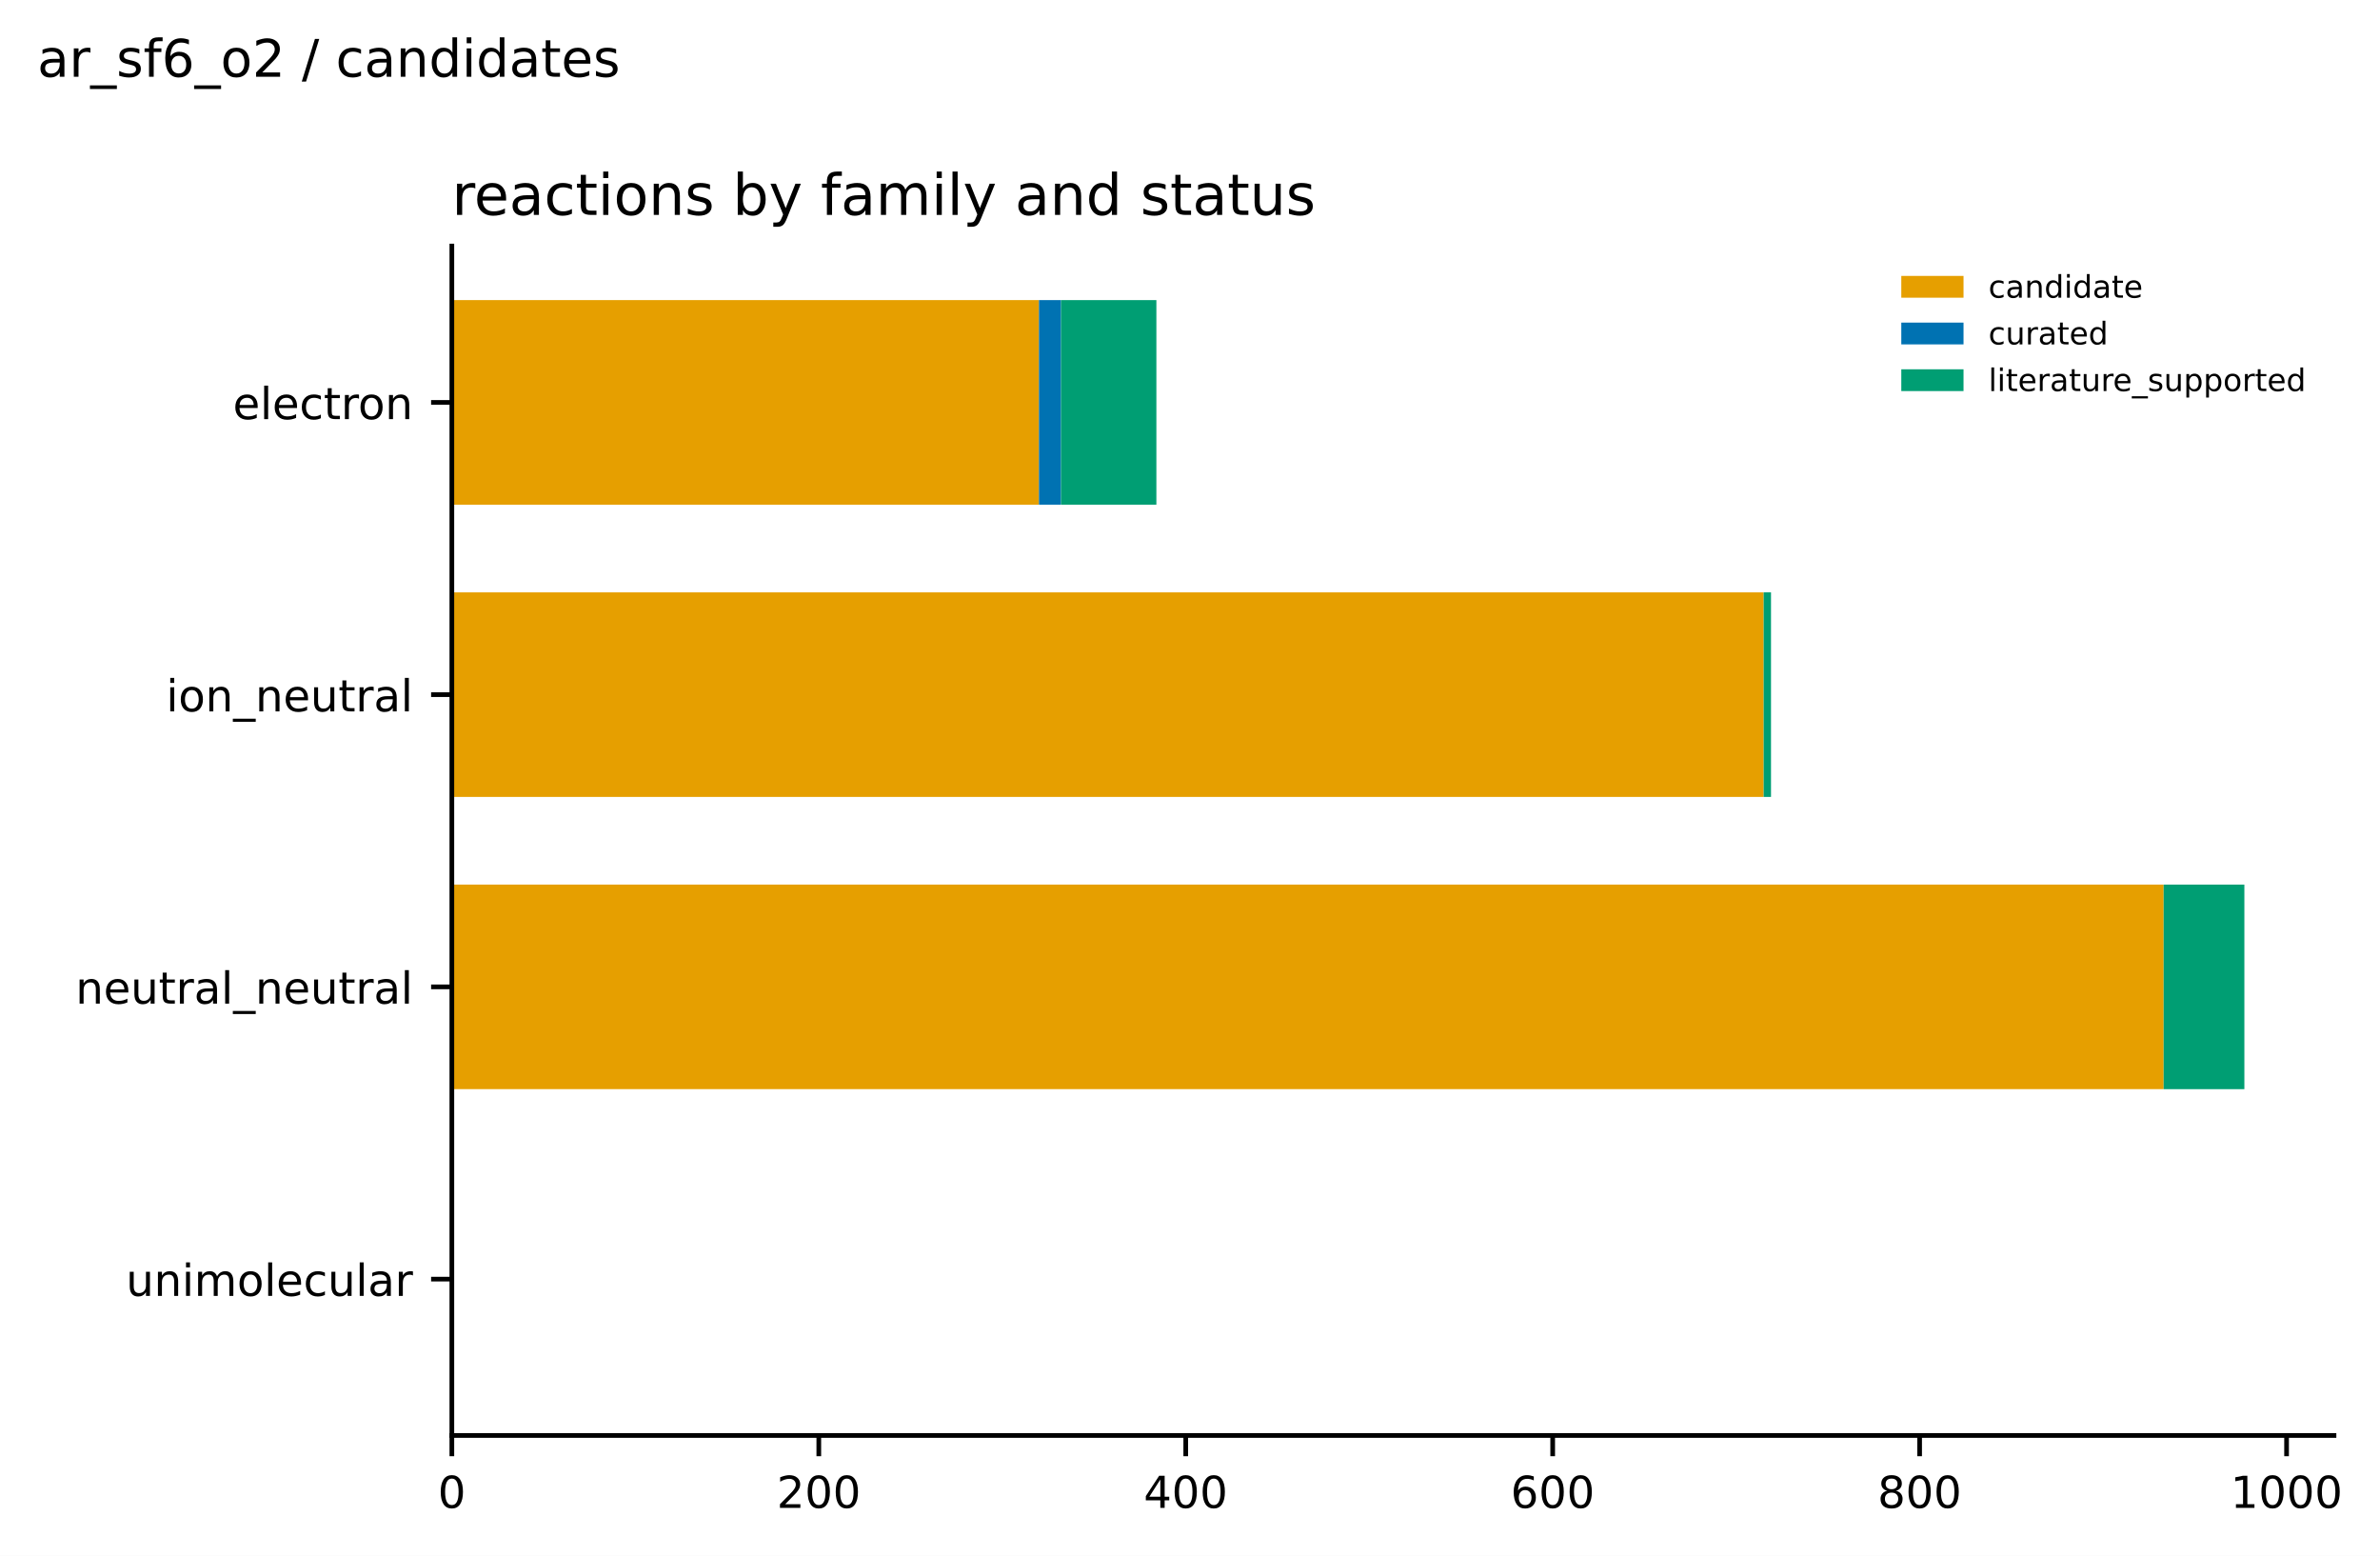
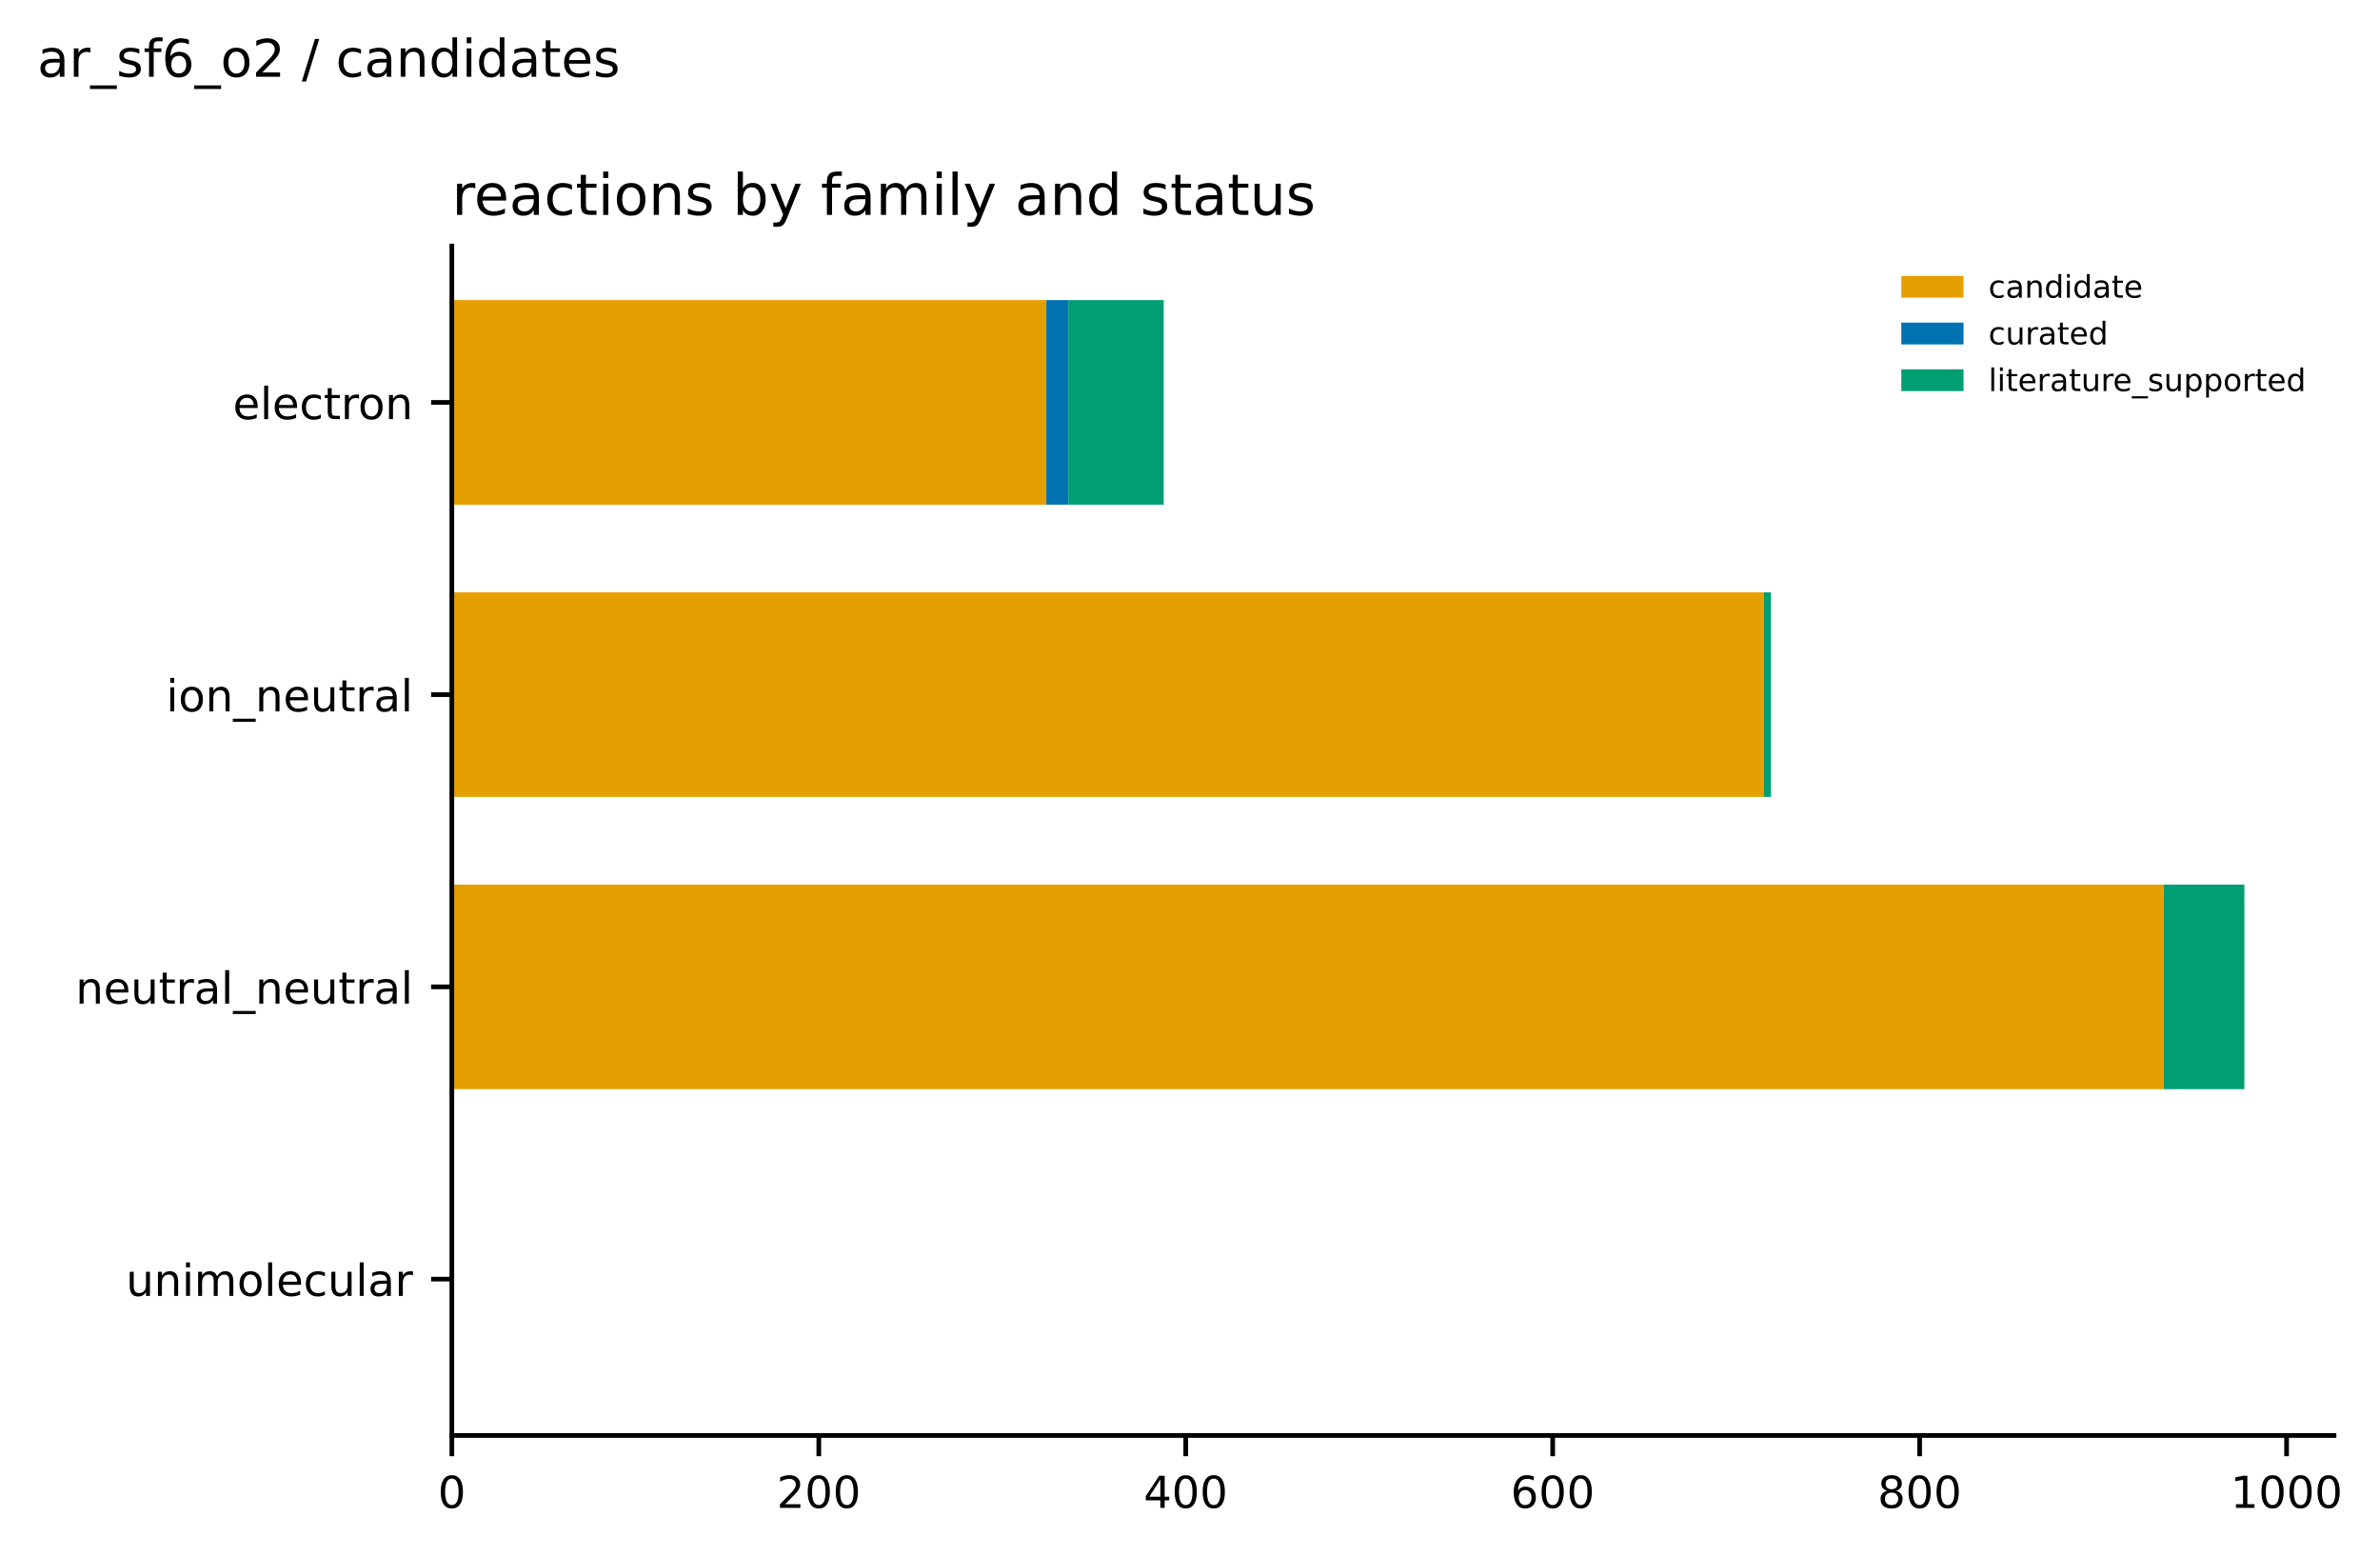
<svg xmlns="http://www.w3.org/2000/svg" xmlns:xlink="http://www.w3.org/1999/xlink" width="458.942pt" height="299.93pt" viewBox="0 0 458.942 299.93" version="1.1">
  <defs>
    <style type="text/css">*{stroke-linejoin: round; stroke-linecap: butt}</style>
  </defs>
  <g id="figure_1">
    <g id="patch_1">
      <path d="M 0 299.93  L 458.942 299.93  L 458.942 0  L 0 0  z " style="fill: #ffffff" />
    </g>
    <g id="axes_1">
      <g id="patch_2">
        <path d="M 87.132 276.73  L 450.071 276.73  L 450.071 47.432  L 87.132 47.432  z " style="fill: #ffffff" />
      </g>
      <g id="patch_3">
-         <path d="M 87.132 57.854  L 200.346 57.854  L 200.346 97.291  L 87.132 97.291  z " clip-path="url(#pab5cc24779)" style="fill: #e69f00" />
+         <path d="M 87.132 57.854  L 201.761 57.854  L 201.761 97.291  L 87.132 97.291  z " clip-path="url(#pe96e24f21e)" style="fill: #e69f00" />
      </g>
      <g id="patch_4">
-         <path d="M 87.132 114.193  L 340.094 114.193  L 340.094 153.63  L 87.132 153.63  z " clip-path="url(#pab5cc24779)" style="fill: #e69f00" />
+         <path d="M 87.132 114.193  L 340.094 114.193  L 340.094 153.63  L 87.132 153.63  z " clip-path="url(#pe96e24f21e)" style="fill: #e69f00" />
      </g>
      <g id="patch_5">
-         <path d="M 87.132 170.532  L 417.221 170.532  L 417.221 209.969  L 87.132 209.969  z " clip-path="url(#pab5cc24779)" style="fill: #e69f00" />
+         <path d="M 87.132 170.532  L 417.221 170.532  L 417.221 209.969  L 87.132 209.969  z " clip-path="url(#pe96e24f21e)" style="fill: #e69f00" />
      </g>
      <g id="patch_6">
-         <path d="M 87.132 226.87  L 87.132 226.87  L 87.132 266.307  L 87.132 266.307  z " clip-path="url(#pab5cc24779)" style="fill: #e69f00" />
+         <path d="M 87.132 226.87  L 87.132 226.87  L 87.132 266.307  L 87.132 266.307  z " clip-path="url(#pe96e24f21e)" style="fill: #e69f00" />
      </g>
      <g id="patch_7">
-         <path d="M 200.346 57.854  L 204.591 57.854  L 204.591 97.291  L 200.346 97.291  z " clip-path="url(#pab5cc24779)" style="fill: #0072b2" />
+         <path d="M 201.761 57.854  L 206.007 57.854  L 206.007 97.291  L 201.761 97.291  z " clip-path="url(#pe96e24f21e)" style="fill: #0072b2" />
      </g>
      <g id="patch_8">
-         <path d="M 340.094 114.193  L 340.094 114.193  L 340.094 153.63  L 340.094 153.63  z " clip-path="url(#pab5cc24779)" style="fill: #0072b2" />
+         <path d="M 340.094 114.193  L 340.094 114.193  L 340.094 153.63  L 340.094 153.63  z " clip-path="url(#pe96e24f21e)" style="fill: #0072b2" />
      </g>
      <g id="patch_9">
-         <path d="M 417.221 170.532  L 417.221 170.532  L 417.221 209.969  L 417.221 209.969  z " clip-path="url(#pab5cc24779)" style="fill: #0072b2" />
+         <path d="M 417.221 170.532  L 417.221 170.532  L 417.221 209.969  L 417.221 209.969  z " clip-path="url(#pe96e24f21e)" style="fill: #0072b2" />
      </g>
      <g id="patch_10">
-         <path d="M 87.132 226.87  L 87.132 226.87  L 87.132 266.307  L 87.132 266.307  z " clip-path="url(#pab5cc24779)" style="fill: #0072b2" />
+         <path d="M 87.132 226.87  L 87.132 226.87  L 87.132 266.307  L 87.132 266.307  z " clip-path="url(#pe96e24f21e)" style="fill: #0072b2" />
      </g>
      <g id="patch_11">
-         <path d="M 204.591 57.854  L 222.989 57.854  L 222.989 97.291  L 204.591 97.291  z " clip-path="url(#pab5cc24779)" style="fill: #009e73" />
+         <path d="M 206.007 57.854  L 224.404 57.854  L 224.404 97.291  L 206.007 97.291  z " clip-path="url(#pe96e24f21e)" style="fill: #009e73" />
      </g>
      <g id="patch_12">
-         <path d="M 340.094 114.193  L 341.509 114.193  L 341.509 153.63  L 340.094 153.63  z " clip-path="url(#pab5cc24779)" style="fill: #009e73" />
+         <path d="M 340.094 114.193  L 341.509 114.193  L 341.509 153.63  L 340.094 153.63  z " clip-path="url(#pe96e24f21e)" style="fill: #009e73" />
      </g>
      <g id="patch_13">
-         <path d="M 417.221 170.532  L 432.788 170.532  L 432.788 209.969  L 417.221 209.969  z " clip-path="url(#pab5cc24779)" style="fill: #009e73" />
+         <path d="M 417.221 170.532  L 432.788 170.532  L 432.788 209.969  L 417.221 209.969  z " clip-path="url(#pe96e24f21e)" style="fill: #009e73" />
      </g>
      <g id="patch_14">
-         <path d="M 87.132 226.87  L 87.486 226.87  L 87.486 266.307  L 87.132 266.307  z " clip-path="url(#pab5cc24779)" style="fill: #009e73" />
+         <path d="M 87.132 226.87  L 87.486 226.87  L 87.486 266.307  L 87.132 266.307  z " clip-path="url(#pe96e24f21e)" style="fill: #009e73" />
      </g>
      <g id="matplotlib.axis_1">
        <g id="xtick_1">
          <g id="line2d_1">
            <defs>
-               <path id="me9eb16b5f1" d="M 0 0  L 0 4  " style="stroke: #000000; stroke-width: 0.9" />
+               <path id="m111d0f8a75" d="M 0 0  L 0 4  " style="stroke: #000000; stroke-width: 0.9" />
            </defs>
            <g>
-               <use xlink:href="#me9eb16b5f1" x="87.132" y="276.73" style="stroke: #000000; stroke-width: 0.9" />
+               <use xlink:href="#m111d0f8a75" x="87.132" y="276.73" style="stroke: #000000; stroke-width: 0.9" />
            </g>
          </g>
          <g id="text_1">
            <g transform="translate(84.42794 290.688) scale(0.085 -0.085)">
              <defs>
                <path id="DejaVuSans-13" d="M 2034 4250  Q 1547 4250 1301 3770  Q 1056 3291 1056 2328  Q 1056 1369 1301 889  Q 1547 409 2034 409  Q 2525 409 2770 889  Q 3016 1369 3016 2328  Q 3016 3291 2770 3770  Q 2525 4250 2034 4250  z M 2034 4750  Q 2819 4750 3233 4129  Q 3647 3509 3647 2328  Q 3647 1150 3233 529  Q 2819 -91 2034 -91  Q 1250 -91 836 529  Q 422 1150 422 2328  Q 422 3509 836 4129  Q 1250 4750 2034 4750  z " transform="scale(0.015625)" />
              </defs>
              <use xlink:href="#DejaVuSans-13" />
            </g>
          </g>
        </g>
        <g id="xtick_2">
          <g id="line2d_2">
            <g>
-               <use xlink:href="#me9eb16b5f1" x="157.891" y="276.73" style="stroke: #000000; stroke-width: 0.9" />
+               <use xlink:href="#m111d0f8a75" x="157.891" y="276.73" style="stroke: #000000; stroke-width: 0.9" />
            </g>
          </g>
          <g id="text_2">
            <g transform="translate(149.7785 290.688) scale(0.085 -0.085)">
              <defs>
                <path id="DejaVuSans-15" d="M 1228 531  L 3431 531  L 3431 0  L 469 0  L 469 531  Q 828 903 1448 1529  Q 2069 2156 2228 2338  Q 2531 2678 2651 2914  Q 2772 3150 2772 3378  Q 2772 3750 2511 3984  Q 2250 4219 1831 4219  Q 1534 4219 1204 4116  Q 875 4013 500 3803  L 500 4441  Q 881 4594 1212 4672  Q 1544 4750 1819 4750  Q 2544 4750 2975 4387  Q 3406 4025 3406 3419  Q 3406 3131 3298 2873  Q 3191 2616 2906 2266  Q 2828 2175 2409 1742  Q 1991 1309 1228 531  z " transform="scale(0.015625)" />
              </defs>
              <use xlink:href="#DejaVuSans-15" />
              <use xlink:href="#DejaVuSans-13" transform="translate(63.625 0)" />
              <use xlink:href="#DejaVuSans-13" transform="translate(127.25 0)" />
            </g>
          </g>
        </g>
        <g id="xtick_3">
          <g id="line2d_3">
            <g>
-               <use xlink:href="#me9eb16b5f1" x="228.649" y="276.73" style="stroke: #000000; stroke-width: 0.9" />
+               <use xlink:href="#m111d0f8a75" x="228.649" y="276.73" style="stroke: #000000; stroke-width: 0.9" />
            </g>
          </g>
          <g id="text_3">
            <g transform="translate(220.5372 290.688) scale(0.085 -0.085)">
              <defs>
                <path id="DejaVuSans-17" d="M 2419 4116  L 825 1625  L 2419 1625  L 2419 4116  z M 2253 4666  L 3047 4666  L 3047 1625  L 3713 1625  L 3713 1100  L 3047 1100  L 3047 0  L 2419 0  L 2419 1100  L 313 1100  L 313 1709  L 2253 4666  z " transform="scale(0.015625)" />
              </defs>
              <use xlink:href="#DejaVuSans-17" />
              <use xlink:href="#DejaVuSans-13" transform="translate(63.625 0)" />
              <use xlink:href="#DejaVuSans-13" transform="translate(127.25 0)" />
            </g>
          </g>
        </g>
        <g id="xtick_4">
          <g id="line2d_4">
            <g>
-               <use xlink:href="#me9eb16b5f1" x="299.408" y="276.73" style="stroke: #000000; stroke-width: 0.9" />
+               <use xlink:href="#m111d0f8a75" x="299.408" y="276.73" style="stroke: #000000; stroke-width: 0.9" />
            </g>
          </g>
          <g id="text_4">
            <g transform="translate(291.2958 290.688) scale(0.085 -0.085)">
              <defs>
                <path id="DejaVuSans-19" d="M 2113 2584  Q 1688 2584 1439 2293  Q 1191 2003 1191 1497  Q 1191 994 1439 701  Q 1688 409 2113 409  Q 2538 409 2786 701  Q 3034 994 3034 1497  Q 3034 2003 2786 2293  Q 2538 2584 2113 2584  z M 3366 4563  L 3366 3988  Q 3128 4100 2886 4159  Q 2644 4219 2406 4219  Q 1781 4219 1451 3797  Q 1122 3375 1075 2522  Q 1259 2794 1537 2939  Q 1816 3084 2150 3084  Q 2853 3084 3261 2657  Q 3669 2231 3669 1497  Q 3669 778 3244 343  Q 2819 -91 2113 -91  Q 1303 -91 875 529  Q 447 1150 447 2328  Q 447 3434 972 4092  Q 1497 4750 2381 4750  Q 2619 4750 2861 4703  Q 3103 4656 3366 4563  z " transform="scale(0.015625)" />
              </defs>
              <use xlink:href="#DejaVuSans-19" />
              <use xlink:href="#DejaVuSans-13" transform="translate(63.625 0)" />
              <use xlink:href="#DejaVuSans-13" transform="translate(127.25 0)" />
            </g>
          </g>
        </g>
        <g id="xtick_5">
          <g id="line2d_5">
            <g>
-               <use xlink:href="#me9eb16b5f1" x="370.167" y="276.73" style="stroke: #000000; stroke-width: 0.9" />
+               <use xlink:href="#m111d0f8a75" x="370.167" y="276.73" style="stroke: #000000; stroke-width: 0.9" />
            </g>
          </g>
          <g id="text_5">
            <g transform="translate(362.0545 290.688) scale(0.085 -0.085)">
              <defs>
                <path id="DejaVuSans-1b" d="M 2034 2216  Q 1584 2216 1326 1975  Q 1069 1734 1069 1313  Q 1069 891 1326 650  Q 1584 409 2034 409  Q 2484 409 2743 651  Q 3003 894 3003 1313  Q 3003 1734 2745 1975  Q 2488 2216 2034 2216  z M 1403 2484  Q 997 2584 770 2862  Q 544 3141 544 3541  Q 544 4100 942 4425  Q 1341 4750 2034 4750  Q 2731 4750 3128 4425  Q 3525 4100 3525 3541  Q 3525 3141 3298 2862  Q 3072 2584 2669 2484  Q 3125 2378 3379 2068  Q 3634 1759 3634 1313  Q 3634 634 3220 271  Q 2806 -91 2034 -91  Q 1263 -91 848 271  Q 434 634 434 1313  Q 434 1759 690 2068  Q 947 2378 1403 2484  z M 1172 3481  Q 1172 3119 1398 2916  Q 1625 2713 2034 2713  Q 2441 2713 2670 2916  Q 2900 3119 2900 3481  Q 2900 3844 2670 4047  Q 2441 4250 2034 4250  Q 1625 4250 1398 4047  Q 1172 3844 1172 3481  z " transform="scale(0.015625)" />
              </defs>
              <use xlink:href="#DejaVuSans-1b" />
              <use xlink:href="#DejaVuSans-13" transform="translate(63.625 0)" />
              <use xlink:href="#DejaVuSans-13" transform="translate(127.25 0)" />
            </g>
          </g>
        </g>
        <g id="xtick_6">
          <g id="line2d_6">
            <g>
-               <use xlink:href="#me9eb16b5f1" x="440.925" y="276.73" style="stroke: #000000; stroke-width: 0.9" />
+               <use xlink:href="#m111d0f8a75" x="440.925" y="276.73" style="stroke: #000000; stroke-width: 0.9" />
            </g>
          </g>
          <g id="text_6">
            <g transform="translate(430.1091 290.688) scale(0.085 -0.085)">
              <defs>
                <path id="DejaVuSans-14" d="M 794 531  L 1825 531  L 1825 4091  L 703 3866  L 703 4441  L 1819 4666  L 2450 4666  L 2450 531  L 3481 531  L 3481 0  L 794 0  L 794 531  z " transform="scale(0.015625)" />
              </defs>
              <use xlink:href="#DejaVuSans-14" />
              <use xlink:href="#DejaVuSans-13" transform="translate(63.625 0)" />
              <use xlink:href="#DejaVuSans-13" transform="translate(127.25 0)" />
              <use xlink:href="#DejaVuSans-13" transform="translate(190.875 0)" />
            </g>
          </g>
        </g>
      </g>
      <g id="matplotlib.axis_2">
        <g id="ytick_1">
          <g id="line2d_7">
            <defs>
-               <path id="m7fc36f13f4" d="M 0 0  L -4 0  " style="stroke: #000000; stroke-width: 0.9" />
+               <path id="m4055185938" d="M 0 0  L -4 0  " style="stroke: #000000; stroke-width: 0.9" />
            </defs>
            <g>
-               <use xlink:href="#m7fc36f13f4" x="87.132" y="77.573" style="stroke: #000000; stroke-width: 0.9" />
+               <use xlink:href="#m4055185938" x="87.132" y="77.573" style="stroke: #000000; stroke-width: 0.9" />
            </g>
          </g>
          <g id="text_7">
            <g transform="translate(44.9095 80.80227) scale(0.085 -0.085)">
              <defs>
                <path id="DejaVuSans-48" d="M 3597 1894  L 3597 1613  L 953 1613  Q 991 1019 1311 708  Q 1631 397 2203 397  Q 2534 397 2845 478  Q 3156 559 3463 722  L 3463 178  Q 3153 47 2828 -22  Q 2503 -91 2169 -91  Q 1331 -91 842 396  Q 353 884 353 1716  Q 353 2575 817 3079  Q 1281 3584 2069 3584  Q 2775 3584 3186 3129  Q 3597 2675 3597 1894  z M 3022 2063  Q 3016 2534 2758 2815  Q 2500 3097 2075 3097  Q 1594 3097 1305 2825  Q 1016 2553 972 2059  L 3022 2063  z " transform="scale(0.015625)" />
                <path id="DejaVuSans-4f" d="M 603 4863  L 1178 4863  L 1178 0  L 603 0  L 603 4863  z " transform="scale(0.015625)" />
                <path id="DejaVuSans-46" d="M 3122 3366  L 3122 2828  Q 2878 2963 2633 3030  Q 2388 3097 2138 3097  Q 1578 3097 1268 2742  Q 959 2388 959 1747  Q 959 1106 1268 751  Q 1578 397 2138 397  Q 2388 397 2633 464  Q 2878 531 3122 666  L 3122 134  Q 2881 22 2623 -34  Q 2366 -91 2075 -91  Q 1284 -91 818 406  Q 353 903 353 1747  Q 353 2603 823 3093  Q 1294 3584 2113 3584  Q 2378 3584 2631 3529  Q 2884 3475 3122 3366  z " transform="scale(0.015625)" />
                <path id="DejaVuSans-57" d="M 1172 4494  L 1172 3500  L 2356 3500  L 2356 3053  L 1172 3053  L 1172 1153  Q 1172 725 1289 603  Q 1406 481 1766 481  L 2356 481  L 2356 0  L 1766 0  Q 1100 0 847 248  Q 594 497 594 1153  L 594 3053  L 172 3053  L 172 3500  L 594 3500  L 594 4494  L 1172 4494  z " transform="scale(0.015625)" />
                <path id="DejaVuSans-55" d="M 2631 2963  Q 2534 3019 2420 3045  Q 2306 3072 2169 3072  Q 1681 3072 1420 2755  Q 1159 2438 1159 1844  L 1159 0  L 581 0  L 581 3500  L 1159 3500  L 1159 2956  Q 1341 3275 1631 3429  Q 1922 3584 2338 3584  Q 2397 3584 2469 3576  Q 2541 3569 2628 3553  L 2631 2963  z " transform="scale(0.015625)" />
                <path id="DejaVuSans-52" d="M 1959 3097  Q 1497 3097 1228 2736  Q 959 2375 959 1747  Q 959 1119 1226 758  Q 1494 397 1959 397  Q 2419 397 2687 759  Q 2956 1122 2956 1747  Q 2956 2369 2687 2733  Q 2419 3097 1959 3097  z M 1959 3584  Q 2709 3584 3137 3096  Q 3566 2609 3566 1747  Q 3566 888 3137 398  Q 2709 -91 1959 -91  Q 1206 -91 779 398  Q 353 888 353 1747  Q 353 2609 779 3096  Q 1206 3584 1959 3584  z " transform="scale(0.015625)" />
                <path id="DejaVuSans-51" d="M 3513 2113  L 3513 0  L 2938 0  L 2938 2094  Q 2938 2591 2744 2837  Q 2550 3084 2163 3084  Q 1697 3084 1428 2787  Q 1159 2491 1159 1978  L 1159 0  L 581 0  L 581 3500  L 1159 3500  L 1159 2956  Q 1366 3272 1645 3428  Q 1925 3584 2291 3584  Q 2894 3584 3203 3211  Q 3513 2838 3513 2113  z " transform="scale(0.015625)" />
              </defs>
              <use xlink:href="#DejaVuSans-48" />
              <use xlink:href="#DejaVuSans-4f" transform="translate(61.53125 0)" />
              <use xlink:href="#DejaVuSans-48" transform="translate(89.3125 0)" />
              <use xlink:href="#DejaVuSans-46" transform="translate(150.8438 0)" />
              <use xlink:href="#DejaVuSans-57" transform="translate(205.8281 0)" />
              <use xlink:href="#DejaVuSans-55" transform="translate(245.0312 0)" />
              <use xlink:href="#DejaVuSans-52" transform="translate(283.9375 0)" />
              <use xlink:href="#DejaVuSans-51" transform="translate(345.125 0)" />
            </g>
          </g>
        </g>
        <g id="ytick_2">
          <g id="line2d_8">
            <g>
-               <use xlink:href="#m7fc36f13f4" x="87.132" y="133.912" style="stroke: #000000; stroke-width: 0.9" />
+               <use xlink:href="#m4055185938" x="87.132" y="133.912" style="stroke: #000000; stroke-width: 0.9" />
            </g>
          </g>
          <g id="text_8">
            <g transform="translate(32.032 137.1409) scale(0.085 -0.085)">
              <defs>
                <path id="DejaVuSans-4c" d="M 603 3500  L 1178 3500  L 1178 0  L 603 0  L 603 3500  z M 603 4863  L 1178 4863  L 1178 4134  L 603 4134  L 603 4863  z " transform="scale(0.015625)" />
                <path id="DejaVuSans-42" d="M 3263 -1063  L 3263 -1509  L -63 -1509  L -63 -1063  L 3263 -1063  z " transform="scale(0.015625)" />
                <path id="DejaVuSans-58" d="M 544 1381  L 544 3500  L 1119 3500  L 1119 1403  Q 1119 906 1312 657  Q 1506 409 1894 409  Q 2359 409 2629 706  Q 2900 1003 2900 1516  L 2900 3500  L 3475 3500  L 3475 0  L 2900 0  L 2900 538  Q 2691 219 2414 64  Q 2138 -91 1772 -91  Q 1169 -91 856 284  Q 544 659 544 1381  z M 1991 3584  L 1991 3584  z " transform="scale(0.015625)" />
                <path id="DejaVuSans-44" d="M 2194 1759  Q 1497 1759 1228 1600  Q 959 1441 959 1056  Q 959 750 1161 570  Q 1363 391 1709 391  Q 2188 391 2477 730  Q 2766 1069 2766 1631  L 2766 1759  L 2194 1759  z M 3341 1997  L 3341 0  L 2766 0  L 2766 531  Q 2569 213 2275 61  Q 1981 -91 1556 -91  Q 1019 -91 701 211  Q 384 513 384 1019  Q 384 1609 779 1909  Q 1175 2209 1959 2209  L 2766 2209  L 2766 2266  Q 2766 2663 2505 2880  Q 2244 3097 1772 3097  Q 1472 3097 1187 3025  Q 903 2953 641 2809  L 641 3341  Q 956 3463 1253 3523  Q 1550 3584 1831 3584  Q 2591 3584 2966 3190  Q 3341 2797 3341 1997  z " transform="scale(0.015625)" />
              </defs>
              <use xlink:href="#DejaVuSans-4c" />
              <use xlink:href="#DejaVuSans-52" transform="translate(27.78125 0)" />
              <use xlink:href="#DejaVuSans-51" transform="translate(88.96875 0)" />
              <use xlink:href="#DejaVuSans-42" transform="translate(152.3438 0)" />
              <use xlink:href="#DejaVuSans-51" transform="translate(202.3438 0)" />
              <use xlink:href="#DejaVuSans-48" transform="translate(265.7188 0)" />
              <use xlink:href="#DejaVuSans-58" transform="translate(327.25 0)" />
              <use xlink:href="#DejaVuSans-57" transform="translate(390.625 0)" />
              <use xlink:href="#DejaVuSans-55" transform="translate(429.8281 0)" />
              <use xlink:href="#DejaVuSans-44" transform="translate(470.9375 0)" />
              <use xlink:href="#DejaVuSans-4f" transform="translate(532.2188 0)" />
            </g>
          </g>
        </g>
        <g id="ytick_3">
          <g id="line2d_9">
            <g>
-               <use xlink:href="#m7fc36f13f4" x="87.132" y="190.25" style="stroke: #000000; stroke-width: 0.9" />
+               <use xlink:href="#m4055185938" x="87.132" y="190.25" style="stroke: #000000; stroke-width: 0.9" />
            </g>
          </g>
          <g id="text_9">
            <g transform="translate(14.58044 193.4795) scale(0.085 -0.085)">
              <use xlink:href="#DejaVuSans-51" />
              <use xlink:href="#DejaVuSans-48" transform="translate(63.375 0)" />
              <use xlink:href="#DejaVuSans-58" transform="translate(124.9062 0)" />
              <use xlink:href="#DejaVuSans-57" transform="translate(188.2812 0)" />
              <use xlink:href="#DejaVuSans-55" transform="translate(227.4844 0)" />
              <use xlink:href="#DejaVuSans-44" transform="translate(268.5938 0)" />
              <use xlink:href="#DejaVuSans-4f" transform="translate(329.875 0)" />
              <use xlink:href="#DejaVuSans-42" transform="translate(357.6562 0)" />
              <use xlink:href="#DejaVuSans-51" transform="translate(407.6562 0)" />
              <use xlink:href="#DejaVuSans-48" transform="translate(471.0312 0)" />
              <use xlink:href="#DejaVuSans-58" transform="translate(532.5625 0)" />
              <use xlink:href="#DejaVuSans-57" transform="translate(595.9375 0)" />
              <use xlink:href="#DejaVuSans-55" transform="translate(635.1406 0)" />
              <use xlink:href="#DejaVuSans-44" transform="translate(676.25 0)" />
              <use xlink:href="#DejaVuSans-4f" transform="translate(737.5312 0)" />
            </g>
          </g>
        </g>
        <g id="ytick_4">
          <g id="line2d_10">
            <g>
-               <use xlink:href="#m7fc36f13f4" x="87.132" y="246.589" style="stroke: #000000; stroke-width: 0.9" />
+               <use xlink:href="#m4055185938" x="87.132" y="246.589" style="stroke: #000000; stroke-width: 0.9" />
            </g>
          </g>
          <g id="text_10">
            <g transform="translate(24.29966 249.8182) scale(0.085 -0.085)">
              <defs>
                <path id="DejaVuSans-50" d="M 3328 2828  Q 3544 3216 3844 3400  Q 4144 3584 4550 3584  Q 5097 3584 5394 3201  Q 5691 2819 5691 2113  L 5691 0  L 5113 0  L 5113 2094  Q 5113 2597 4934 2840  Q 4756 3084 4391 3084  Q 3944 3084 3684 2787  Q 3425 2491 3425 1978  L 3425 0  L 2847 0  L 2847 2094  Q 2847 2600 2669 2842  Q 2491 3084 2119 3084  Q 1678 3084 1418 2786  Q 1159 2488 1159 1978  L 1159 0  L 581 0  L 581 3500  L 1159 3500  L 1159 2956  Q 1356 3278 1631 3431  Q 1906 3584 2284 3584  Q 2666 3584 2933 3390  Q 3200 3197 3328 2828  z " transform="scale(0.015625)" />
              </defs>
              <use xlink:href="#DejaVuSans-58" />
              <use xlink:href="#DejaVuSans-51" transform="translate(63.375 0)" />
              <use xlink:href="#DejaVuSans-4c" transform="translate(126.75 0)" />
              <use xlink:href="#DejaVuSans-50" transform="translate(154.5312 0)" />
              <use xlink:href="#DejaVuSans-52" transform="translate(251.9375 0)" />
              <use xlink:href="#DejaVuSans-4f" transform="translate(313.125 0)" />
              <use xlink:href="#DejaVuSans-48" transform="translate(340.9062 0)" />
              <use xlink:href="#DejaVuSans-46" transform="translate(402.4375 0)" />
              <use xlink:href="#DejaVuSans-58" transform="translate(457.4219 0)" />
              <use xlink:href="#DejaVuSans-4f" transform="translate(520.7969 0)" />
              <use xlink:href="#DejaVuSans-44" transform="translate(548.5781 0)" />
              <use xlink:href="#DejaVuSans-55" transform="translate(609.8594 0)" />
            </g>
          </g>
        </g>
      </g>
      <g id="patch_15">
        <path d="M 87.132 276.73  L 87.132 47.432  " style="fill: none; stroke: #000000; stroke-width: 0.9; stroke-linejoin: miter; stroke-linecap: square" />
      </g>
      <g id="patch_16">
        <path d="M 87.132 276.73  L 450.071 276.73  " style="fill: none; stroke: #000000; stroke-width: 0.9; stroke-linejoin: miter; stroke-linecap: square" />
      </g>
      <g id="text_11">
        <g transform="translate(87.132 41.43177) scale(0.11 -0.11)">
          <defs>
            <path id="DejaVuSans-56" d="M 2834 3397  L 2834 2853  Q 2591 2978 2328 3040  Q 2066 3103 1784 3103  Q 1356 3103 1142 2972  Q 928 2841 928 2578  Q 928 2378 1081 2264  Q 1234 2150 1697 2047  L 1894 2003  Q 2506 1872 2764 1633  Q 3022 1394 3022 966  Q 3022 478 2636 193  Q 2250 -91 1575 -91  Q 1294 -91 989 -36  Q 684 19 347 128  L 347 722  Q 666 556 975 473  Q 1284 391 1588 391  Q 1994 391 2212 530  Q 2431 669 2431 922  Q 2431 1156 2273 1281  Q 2116 1406 1581 1522  L 1381 1569  Q 847 1681 609 1914  Q 372 2147 372 2553  Q 372 3047 722 3315  Q 1072 3584 1716 3584  Q 2034 3584 2315 3537  Q 2597 3491 2834 3397  z " transform="scale(0.015625)" />
            <path id="DejaVuSans-3" transform="scale(0.015625)" />
            <path id="DejaVuSans-45" d="M 3116 1747  Q 3116 2381 2855 2742  Q 2594 3103 2138 3103  Q 1681 3103 1420 2742  Q 1159 2381 1159 1747  Q 1159 1113 1420 752  Q 1681 391 2138 391  Q 2594 391 2855 752  Q 3116 1113 3116 1747  z M 1159 2969  Q 1341 3281 1617 3432  Q 1894 3584 2278 3584  Q 2916 3584 3314 3078  Q 3713 2572 3713 1747  Q 3713 922 3314 415  Q 2916 -91 2278 -91  Q 1894 -91 1617 61  Q 1341 213 1159 525  L 1159 0  L 581 0  L 581 4863  L 1159 4863  L 1159 2969  z " transform="scale(0.015625)" />
            <path id="DejaVuSans-5c" d="M 2059 -325  Q 1816 -950 1584 -1140  Q 1353 -1331 966 -1331  L 506 -1331  L 506 -850  L 844 -850  Q 1081 -850 1212 -737  Q 1344 -625 1503 -206  L 1606 56  L 191 3500  L 800 3500  L 1894 763  L 2988 3500  L 3597 3500  L 2059 -325  z " transform="scale(0.015625)" />
            <path id="DejaVuSans-49" d="M 2375 4863  L 2375 4384  L 1825 4384  Q 1516 4384 1395 4259  Q 1275 4134 1275 3809  L 1275 3500  L 2222 3500  L 2222 3053  L 1275 3053  L 1275 0  L 697 0  L 697 3053  L 147 3053  L 147 3500  L 697 3500  L 697 3744  Q 697 4328 969 4595  Q 1241 4863 1831 4863  L 2375 4863  z " transform="scale(0.015625)" />
            <path id="DejaVuSans-47" d="M 2906 2969  L 2906 4863  L 3481 4863  L 3481 0  L 2906 0  L 2906 525  Q 2725 213 2448 61  Q 2172 -91 1784 -91  Q 1150 -91 751 415  Q 353 922 353 1747  Q 353 2572 751 3078  Q 1150 3584 1784 3584  Q 2172 3584 2448 3432  Q 2725 3281 2906 2969  z M 947 1747  Q 947 1113 1208 752  Q 1469 391 1925 391  Q 2381 391 2643 752  Q 2906 1113 2906 1747  Q 2906 2381 2643 2742  Q 2381 3103 1925 3103  Q 1469 3103 1208 2742  Q 947 2381 947 1747  z " transform="scale(0.015625)" />
          </defs>
          <use xlink:href="#DejaVuSans-55" />
          <use xlink:href="#DejaVuSans-48" transform="translate(38.90625 0)" />
          <use xlink:href="#DejaVuSans-44" transform="translate(100.4375 0)" />
          <use xlink:href="#DejaVuSans-46" transform="translate(161.7188 0)" />
          <use xlink:href="#DejaVuSans-57" transform="translate(216.7031 0)" />
          <use xlink:href="#DejaVuSans-4c" transform="translate(255.9062 0)" />
          <use xlink:href="#DejaVuSans-52" transform="translate(283.6875 0)" />
          <use xlink:href="#DejaVuSans-51" transform="translate(344.875 0)" />
          <use xlink:href="#DejaVuSans-56" transform="translate(408.25 0)" />
          <use xlink:href="#DejaVuSans-3" transform="translate(460.3438 0)" />
          <use xlink:href="#DejaVuSans-45" transform="translate(492.125 0)" />
          <use xlink:href="#DejaVuSans-5c" transform="translate(555.6094 0)" />
          <use xlink:href="#DejaVuSans-3" transform="translate(614.7969 0)" />
          <use xlink:href="#DejaVuSans-49" transform="translate(646.5781 0)" />
          <use xlink:href="#DejaVuSans-44" transform="translate(681.7812 0)" />
          <use xlink:href="#DejaVuSans-50" transform="translate(743.0625 0)" />
          <use xlink:href="#DejaVuSans-4c" transform="translate(840.4688 0)" />
          <use xlink:href="#DejaVuSans-4f" transform="translate(868.25 0)" />
          <use xlink:href="#DejaVuSans-5c" transform="translate(896.0312 0)" />
          <use xlink:href="#DejaVuSans-3" transform="translate(955.2188 0)" />
          <use xlink:href="#DejaVuSans-44" transform="translate(987 0)" />
          <use xlink:href="#DejaVuSans-51" transform="translate(1048.281 0)" />
          <use xlink:href="#DejaVuSans-47" transform="translate(1111.656 0)" />
          <use xlink:href="#DejaVuSans-3" transform="translate(1175.141 0)" />
          <use xlink:href="#DejaVuSans-56" transform="translate(1206.922 0)" />
          <use xlink:href="#DejaVuSans-57" transform="translate(1259.016 0)" />
          <use xlink:href="#DejaVuSans-44" transform="translate(1298.219 0)" />
          <use xlink:href="#DejaVuSans-57" transform="translate(1359.5 0)" />
          <use xlink:href="#DejaVuSans-58" transform="translate(1398.703 0)" />
          <use xlink:href="#DejaVuSans-56" transform="translate(1462.078 0)" />
        </g>
      </g>
      <g id="legend_1">
        <g id="patch_17">
          <path d="M 366.632 57.391  L 378.632 57.391  L 378.632 53.191  L 366.632 53.191  z " style="fill: #e69f00" />
        </g>
        <g id="text_12">
          <g transform="translate(383.4316 57.39083) scale(0.06 -0.06)">
            <use xlink:href="#DejaVuSans-46" />
            <use xlink:href="#DejaVuSans-44" transform="translate(54.98438 0)" />
            <use xlink:href="#DejaVuSans-51" transform="translate(116.2656 0)" />
            <use xlink:href="#DejaVuSans-47" transform="translate(179.6406 0)" />
            <use xlink:href="#DejaVuSans-4c" transform="translate(243.125 0)" />
            <use xlink:href="#DejaVuSans-47" transform="translate(270.9062 0)" />
            <use xlink:href="#DejaVuSans-44" transform="translate(334.3906 0)" />
            <use xlink:href="#DejaVuSans-57" transform="translate(395.6719 0)" />
            <use xlink:href="#DejaVuSans-48" transform="translate(434.875 0)" />
          </g>
        </g>
        <g id="patch_18">
          <path d="M 366.632 66.391  L 378.632 66.391  L 378.632 62.191  L 366.632 62.191  z " style="fill: #0072b2" />
        </g>
        <g id="text_13">
          <g transform="translate(383.4316 66.3913) scale(0.06 -0.06)">
            <use xlink:href="#DejaVuSans-46" />
            <use xlink:href="#DejaVuSans-58" transform="translate(54.98438 0)" />
            <use xlink:href="#DejaVuSans-55" transform="translate(118.3594 0)" />
            <use xlink:href="#DejaVuSans-44" transform="translate(159.4688 0)" />
            <use xlink:href="#DejaVuSans-57" transform="translate(220.75 0)" />
            <use xlink:href="#DejaVuSans-48" transform="translate(259.9531 0)" />
            <use xlink:href="#DejaVuSans-47" transform="translate(321.4844 0)" />
          </g>
        </g>
        <g id="patch_19">
          <path d="M 366.632 75.392  L 378.632 75.392  L 378.632 71.192  L 366.632 71.192  z " style="fill: #009e73" />
        </g>
        <g id="text_14">
          <g transform="translate(383.4316 75.39177) scale(0.06 -0.06)">
            <defs>
              <path id="DejaVuSans-53" d="M 1159 525  L 1159 -1331  L 581 -1331  L 581 3500  L 1159 3500  L 1159 2969  Q 1341 3281 1617 3432  Q 1894 3584 2278 3584  Q 2916 3584 3314 3078  Q 3713 2572 3713 1747  Q 3713 922 3314 415  Q 2916 -91 2278 -91  Q 1894 -91 1617 61  Q 1341 213 1159 525  z M 3116 1747  Q 3116 2381 2855 2742  Q 2594 3103 2138 3103  Q 1681 3103 1420 2742  Q 1159 2381 1159 1747  Q 1159 1113 1420 752  Q 1681 391 2138 391  Q 2594 391 2855 752  Q 3116 1113 3116 1747  z " transform="scale(0.015625)" />
            </defs>
            <use xlink:href="#DejaVuSans-4f" />
            <use xlink:href="#DejaVuSans-4c" transform="translate(27.78125 0)" />
            <use xlink:href="#DejaVuSans-57" transform="translate(55.5625 0)" />
            <use xlink:href="#DejaVuSans-48" transform="translate(94.76562 0)" />
            <use xlink:href="#DejaVuSans-55" transform="translate(156.2969 0)" />
            <use xlink:href="#DejaVuSans-44" transform="translate(197.4062 0)" />
            <use xlink:href="#DejaVuSans-57" transform="translate(258.6875 0)" />
            <use xlink:href="#DejaVuSans-58" transform="translate(297.8906 0)" />
            <use xlink:href="#DejaVuSans-55" transform="translate(361.2656 0)" />
            <use xlink:href="#DejaVuSans-48" transform="translate(400.1719 0)" />
            <use xlink:href="#DejaVuSans-42" transform="translate(461.7031 0)" />
            <use xlink:href="#DejaVuSans-56" transform="translate(511.7031 0)" />
            <use xlink:href="#DejaVuSans-58" transform="translate(563.7969 0)" />
            <use xlink:href="#DejaVuSans-53" transform="translate(627.1719 0)" />
            <use xlink:href="#DejaVuSans-53" transform="translate(690.6562 0)" />
            <use xlink:href="#DejaVuSans-52" transform="translate(754.1406 0)" />
            <use xlink:href="#DejaVuSans-55" transform="translate(815.3281 0)" />
            <use xlink:href="#DejaVuSans-57" transform="translate(856.4375 0)" />
            <use xlink:href="#DejaVuSans-48" transform="translate(895.6406 0)" />
            <use xlink:href="#DejaVuSans-47" transform="translate(957.1719 0)" />
          </g>
        </g>
      </g>
    </g>
    <g id="text_15">
      <g transform="translate(7.2 14.79844) scale(0.1 -0.1)">
        <defs>
          <path id="DejaVuSans-12" d="M 1625 4666  L 2156 4666  L 531 -594  L 0 -594  L 1625 4666  z " transform="scale(0.015625)" />
        </defs>
        <use xlink:href="#DejaVuSans-44" />
        <use xlink:href="#DejaVuSans-55" transform="translate(61.28125 0)" />
        <use xlink:href="#DejaVuSans-42" transform="translate(102.3906 0)" />
        <use xlink:href="#DejaVuSans-56" transform="translate(152.3906 0)" />
        <use xlink:href="#DejaVuSans-49" transform="translate(204.4844 0)" />
        <use xlink:href="#DejaVuSans-19" transform="translate(239.6875 0)" />
        <use xlink:href="#DejaVuSans-42" transform="translate(303.3125 0)" />
        <use xlink:href="#DejaVuSans-52" transform="translate(353.3125 0)" />
        <use xlink:href="#DejaVuSans-15" transform="translate(414.5 0)" />
        <use xlink:href="#DejaVuSans-3" transform="translate(478.125 0)" />
        <use xlink:href="#DejaVuSans-12" transform="translate(509.9062 0)" />
        <use xlink:href="#DejaVuSans-3" transform="translate(543.5938 0)" />
        <use xlink:href="#DejaVuSans-46" transform="translate(575.375 0)" />
        <use xlink:href="#DejaVuSans-44" transform="translate(630.3594 0)" />
        <use xlink:href="#DejaVuSans-51" transform="translate(691.6406 0)" />
        <use xlink:href="#DejaVuSans-47" transform="translate(755.0156 0)" />
        <use xlink:href="#DejaVuSans-4c" transform="translate(818.5 0)" />
        <use xlink:href="#DejaVuSans-47" transform="translate(846.2812 0)" />
        <use xlink:href="#DejaVuSans-44" transform="translate(909.7656 0)" />
        <use xlink:href="#DejaVuSans-57" transform="translate(971.0469 0)" />
        <use xlink:href="#DejaVuSans-48" transform="translate(1010.25 0)" />
        <use xlink:href="#DejaVuSans-56" transform="translate(1071.781 0)" />
      </g>
    </g>
  </g>
  <defs>
-     <clipPath id="pab5cc24779">
+     <clipPath id="pe96e24f21e">
      <rect x="87.132" y="47.432" width="362.939" height="229.298" />
    </clipPath>
  </defs>
</svg>
